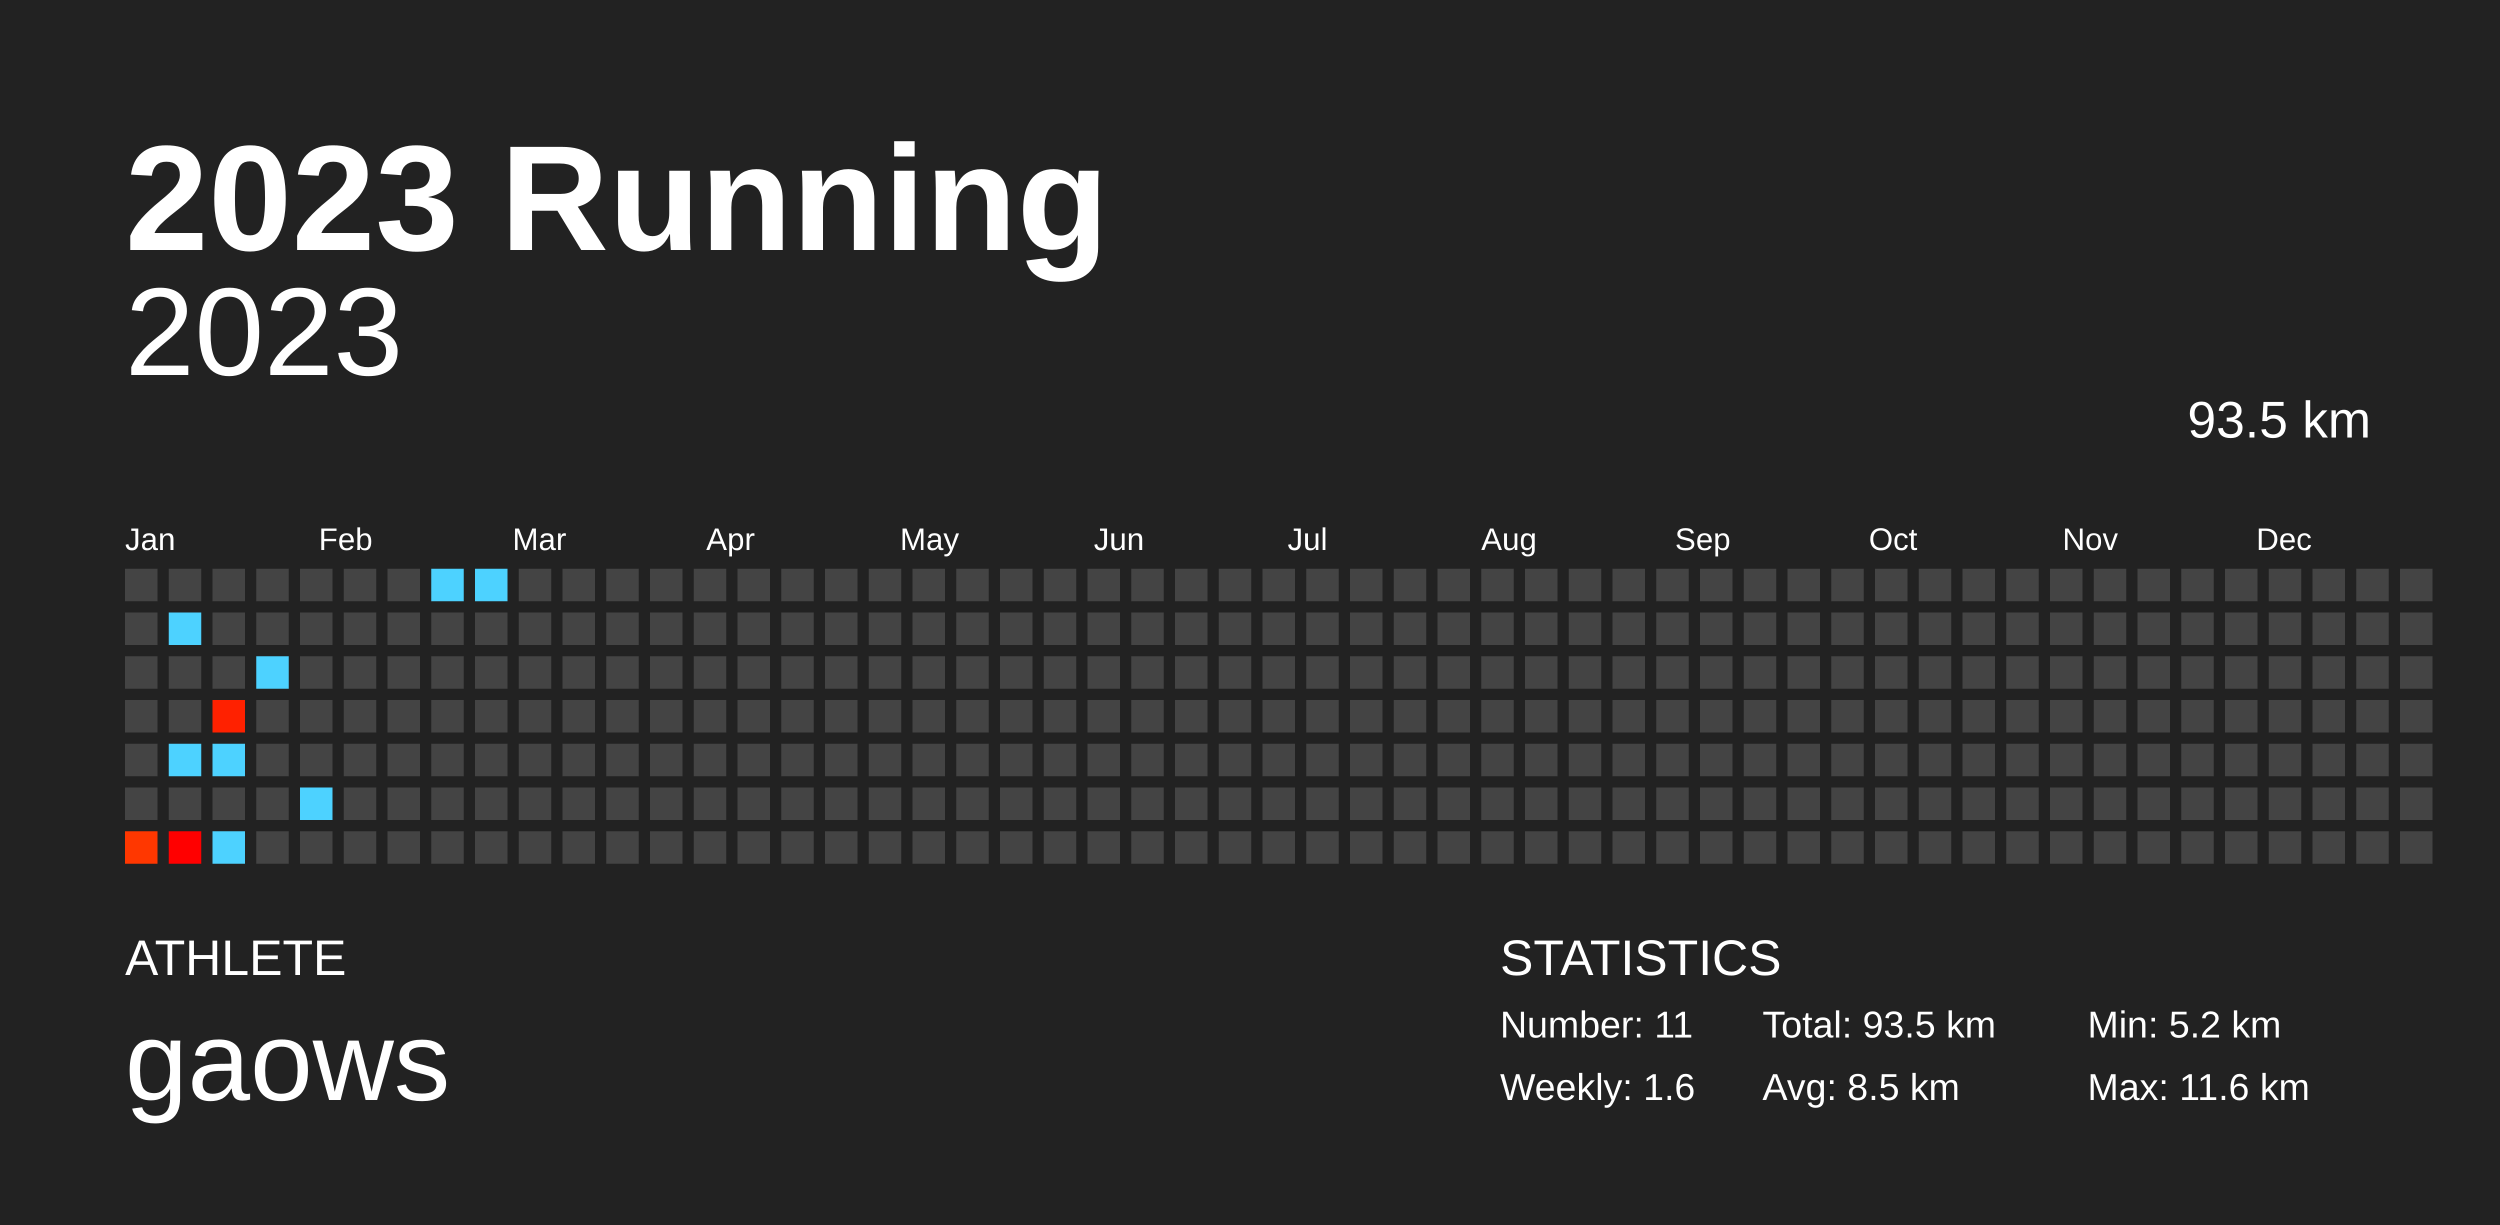
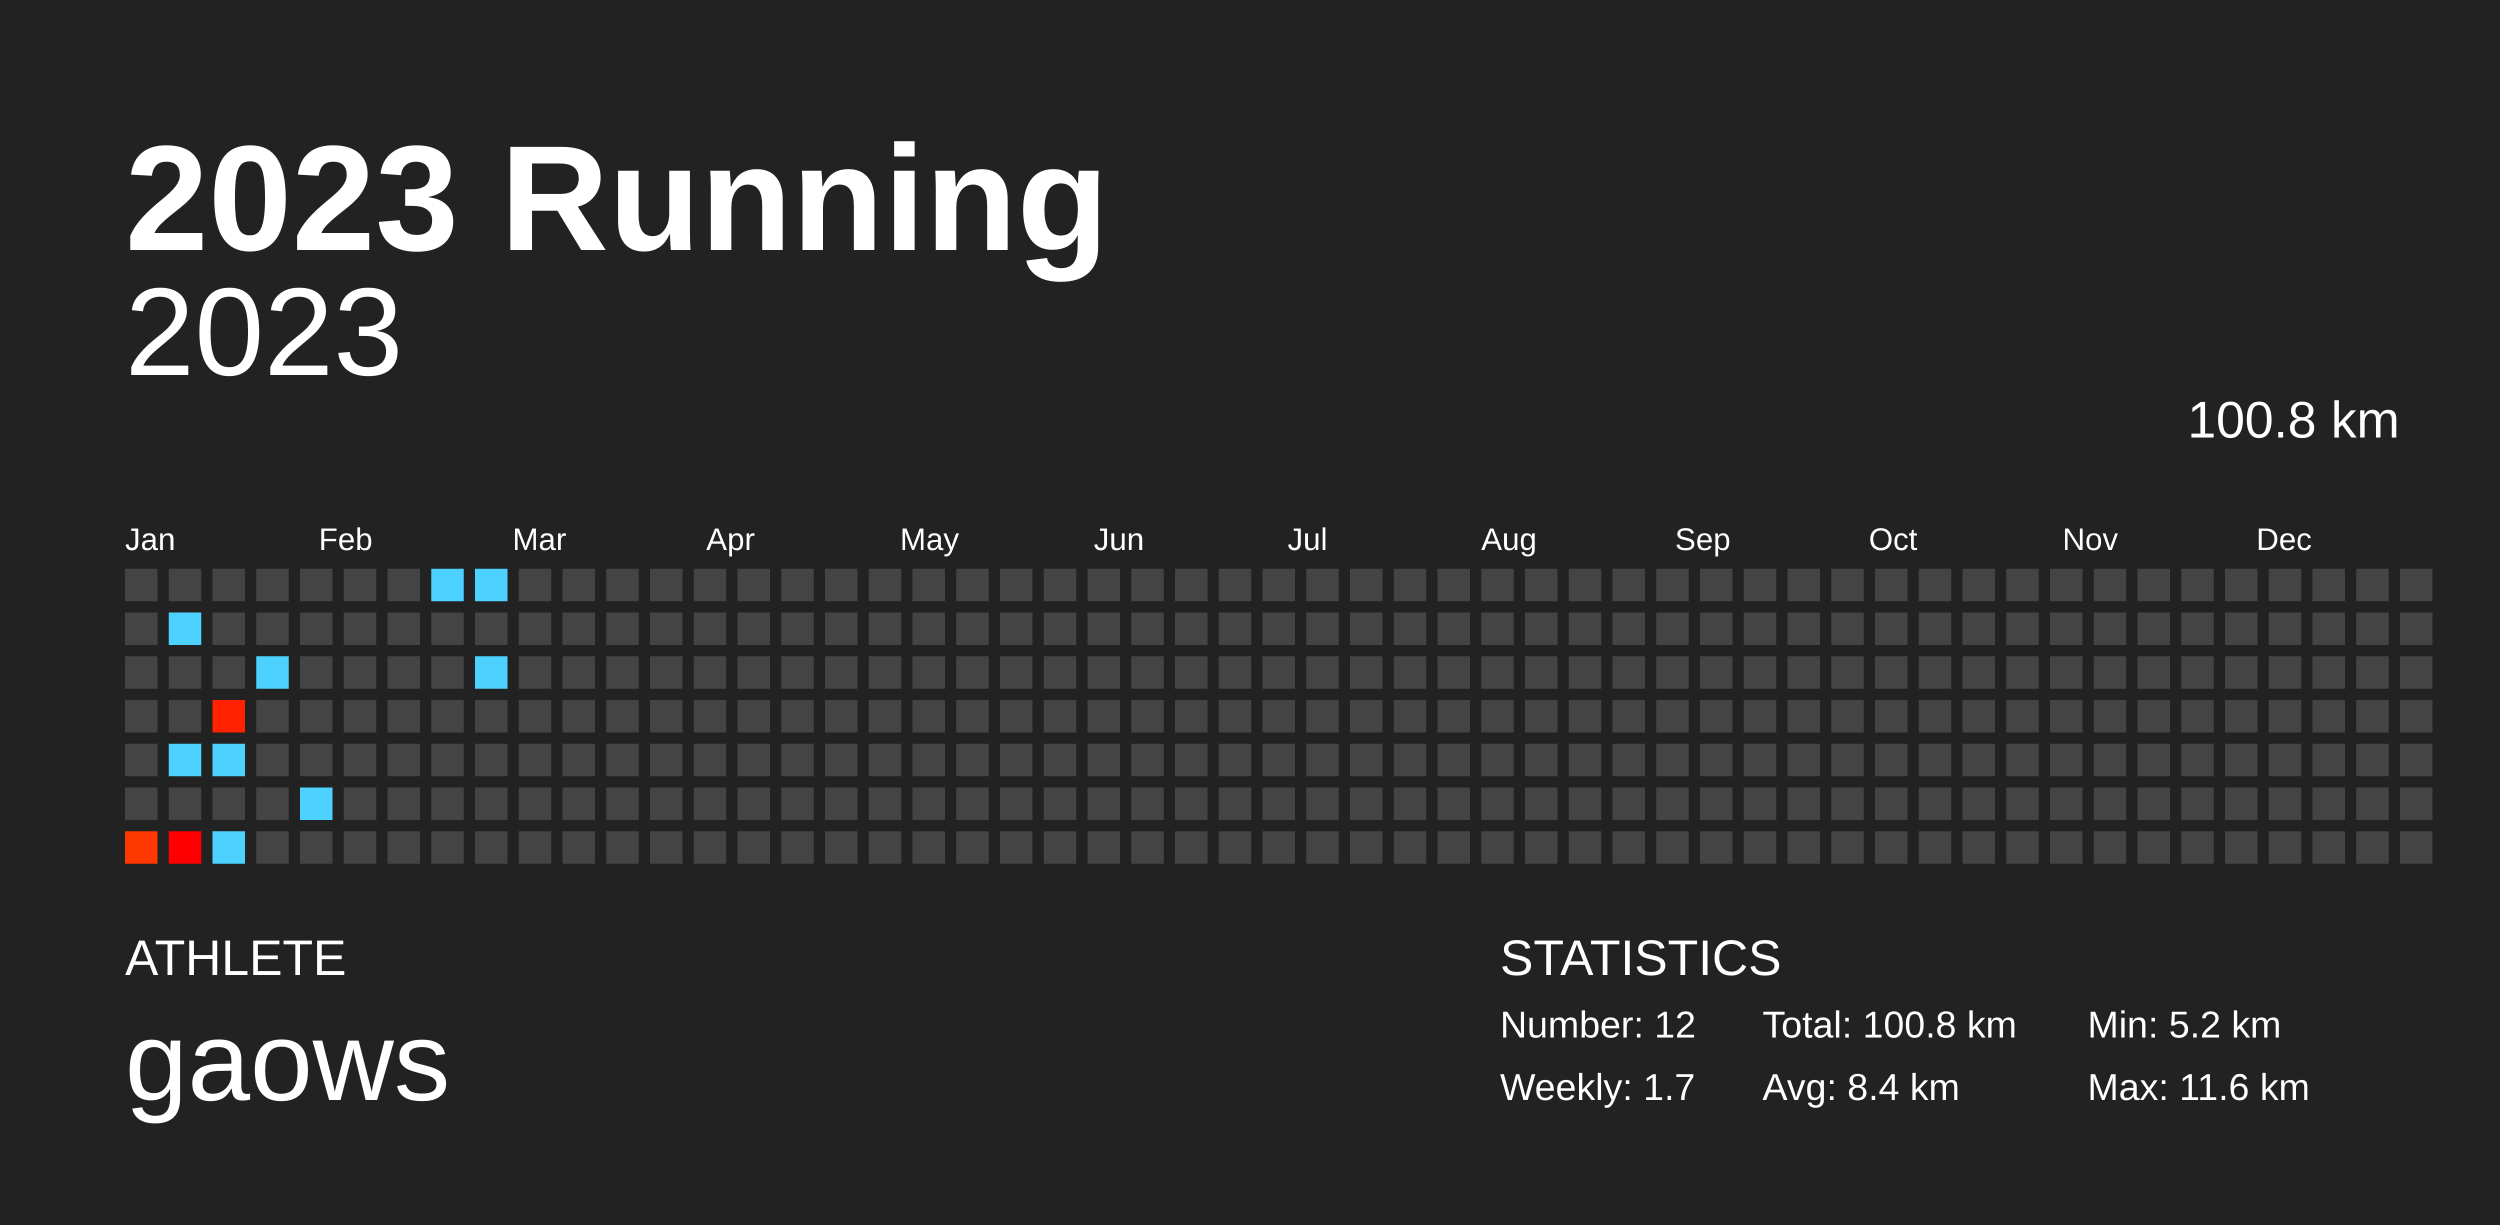
<svg xmlns="http://www.w3.org/2000/svg" baseProfile="full" height="98mm" version="1.1" viewBox="0,0,200,98" width="200mm">
  <defs />
  <rect fill="#222222" height="98" width="200" x="0" y="0" />
  <text fill="#FFFFFF" style="font-size:12px; font-family:Arial; font-weight:bold;" x="10" y="20">2023 Running</text>
  <text fill="#FFFFFF" style="font-size:4px; font-family:Arial" x="10" y="78">ATHLETE</text>
  <text fill="#FFFFFF" style="font-size:9px; font-family:Arial" x="10" y="88">gaows</text>
  <text fill="#FFFFFF" style="font-size:4px; font-family:Arial" x="120" y="78">STATISTICS</text>
-   <text fill="#FFFFFF" style="font-size:3px; font-family:Arial" x="120" y="83">Number: 11</text>
-   <text fill="#FFFFFF" style="font-size:3px; font-family:Arial" x="120" y="88">Weekly: 1.6</text>
-   <text fill="#FFFFFF" style="font-size:3px; font-family:Arial" x="141" y="83">Total: 93.5 km</text>
-   <text fill="#FFFFFF" style="font-size:3px; font-family:Arial" x="141" y="88">Avg: 8.5 km</text>
+   <text fill="#FFFFFF" style="font-size:3px; font-family:Arial" x="120" y="83">Number: 12</text>
+   <text fill="#FFFFFF" style="font-size:3px; font-family:Arial" x="120" y="88">Weekly: 1.7</text>
+   <text fill="#FFFFFF" style="font-size:3px; font-family:Arial" x="141" y="83">Total: 100.8 km</text>
+   <text fill="#FFFFFF" style="font-size:3px; font-family:Arial" x="141" y="88">Avg: 8.4 km</text>
  <text fill="#FFFFFF" style="font-size:3px; font-family:Arial" x="167" y="83">Min: 5.2 km</text>
  <text fill="#FFFFFF" style="font-size:3px; font-family:Arial" x="167" y="88">Max: 11.6 km</text>
  <text alignment-baseline="hanging" fill="#FFFFFF" style="font-size:10.0px; font-family:Arial;" x="10" y="30">2023</text>
-   <text alignment-baseline="hanging" fill="#FFFFFF" style="font-size:4.125px; font-family:Arial;" x="175" y="35">93.5 km</text>
+   <text alignment-baseline="hanging" fill="#FFFFFF" style="font-size:4.125px; font-family:Arial;" x="175" y="35">100.8 km</text>
  <text fill="#FFFFFF" style="font-size:2.5px; font-family:Arial" x="10.0" y="44">Jan</text>
  <text fill="#FFFFFF" style="font-size:2.5px; font-family:Arial" x="25.5" y="44">Feb</text>
  <text fill="#FFFFFF" style="font-size:2.5px; font-family:Arial" x="41.0" y="44">Mar</text>
  <text fill="#FFFFFF" style="font-size:2.5px; font-family:Arial" x="56.5" y="44">Apr</text>
  <text fill="#FFFFFF" style="font-size:2.5px; font-family:Arial" x="72.0" y="44">May</text>
  <text fill="#FFFFFF" style="font-size:2.5px; font-family:Arial" x="87.5" y="44">Jun</text>
  <text fill="#FFFFFF" style="font-size:2.5px; font-family:Arial" x="103.0" y="44">Jul</text>
  <text fill="#FFFFFF" style="font-size:2.5px; font-family:Arial" x="118.5" y="44">Aug</text>
  <text fill="#FFFFFF" style="font-size:2.5px; font-family:Arial" x="134.0" y="44">Sep</text>
  <text fill="#FFFFFF" style="font-size:2.5px; font-family:Arial" x="149.5" y="44">Oct</text>
  <text fill="#FFFFFF" style="font-size:2.5px; font-family:Arial" x="165.0" y="44">Nov</text>
  <text fill="#FFFFFF" style="font-size:2.5px; font-family:Arial" x="180.5" y="44">Dec</text>
  <rect fill="#444444" height="2.6" width="2.6" x="10.0" y="45.5" />
  <rect fill="#444444" height="2.6" width="2.6" x="10.0" y="49.0" />
  <rect fill="#444444" height="2.6" width="2.6" x="10.0" y="52.5" />
  <rect fill="#444444" height="2.6" width="2.6" x="10.0" y="56.0" />
  <rect fill="#444444" height="2.6" width="2.6" x="10.0" y="59.5" />
  <rect fill="#444444" height="2.6" width="2.6" x="10.0" y="63.0" />
  <rect fill="#ff3700" height="2.6" width="2.6" x="10.0" y="66.5" />
  <rect fill="#444444" height="2.6" width="2.6" x="13.5" y="45.5" />
  <rect fill="#4dd2ff" height="2.6" width="2.6" x="13.5" y="49.0" />
  <rect fill="#444444" height="2.6" width="2.6" x="13.5" y="52.5" />
  <rect fill="#444444" height="2.6" width="2.6" x="13.5" y="56.0" />
  <rect fill="#4dd2ff" height="2.6" width="2.6" x="13.5" y="59.5" />
  <rect fill="#444444" height="2.6" width="2.6" x="13.5" y="63.0" />
  <rect fill="#ff0000" height="2.6" width="2.6" x="13.5" y="66.5" />
  <rect fill="#444444" height="2.6" width="2.6" x="17.0" y="45.5" />
  <rect fill="#444444" height="2.6" width="2.6" x="17.0" y="49.0" />
  <rect fill="#444444" height="2.6" width="2.6" x="17.0" y="52.5" />
  <rect fill="#ff2100" height="2.6" width="2.6" x="17.0" y="56.0" />
  <rect fill="#4dd2ff" height="2.6" width="2.6" x="17.0" y="59.5" />
  <rect fill="#444444" height="2.6" width="2.6" x="17.0" y="63.0" />
  <rect fill="#4dd2ff" height="2.6" width="2.6" x="17.0" y="66.5" />
  <rect fill="#444444" height="2.6" width="2.6" x="20.5" y="45.5" />
  <rect fill="#444444" height="2.6" width="2.6" x="20.5" y="49.0" />
  <rect fill="#4dd2ff" height="2.6" width="2.6" x="20.5" y="52.5" />
  <rect fill="#444444" height="2.6" width="2.6" x="20.5" y="56.0" />
  <rect fill="#444444" height="2.6" width="2.6" x="20.5" y="59.5" />
  <rect fill="#444444" height="2.6" width="2.6" x="20.5" y="63.0" />
  <rect fill="#444444" height="2.6" width="2.6" x="20.5" y="66.5" />
  <rect fill="#444444" height="2.6" width="2.6" x="24.0" y="45.5" />
  <rect fill="#444444" height="2.6" width="2.6" x="24.0" y="49.0" />
  <rect fill="#444444" height="2.6" width="2.6" x="24.0" y="52.5" />
  <rect fill="#444444" height="2.6" width="2.6" x="24.0" y="56.0" />
  <rect fill="#444444" height="2.6" width="2.6" x="24.0" y="59.5" />
  <rect fill="#4dd2ff" height="2.6" width="2.6" x="24.0" y="63.0" />
  <rect fill="#444444" height="2.6" width="2.6" x="24.0" y="66.5" />
  <rect fill="#444444" height="2.6" width="2.6" x="27.5" y="45.5" />
  <rect fill="#444444" height="2.6" width="2.6" x="27.5" y="49.0" />
  <rect fill="#444444" height="2.6" width="2.6" x="27.5" y="52.5" />
  <rect fill="#444444" height="2.6" width="2.6" x="27.5" y="56.0" />
  <rect fill="#444444" height="2.6" width="2.6" x="27.5" y="59.5" />
  <rect fill="#444444" height="2.6" width="2.6" x="27.5" y="63.0" />
  <rect fill="#444444" height="2.6" width="2.6" x="27.5" y="66.5" />
  <rect fill="#444444" height="2.6" width="2.6" x="31.0" y="45.5" />
  <rect fill="#444444" height="2.6" width="2.6" x="31.0" y="49.0" />
  <rect fill="#444444" height="2.6" width="2.6" x="31.0" y="52.5" />
  <rect fill="#444444" height="2.6" width="2.6" x="31.0" y="56.0" />
  <rect fill="#444444" height="2.6" width="2.6" x="31.0" y="59.5" />
  <rect fill="#444444" height="2.6" width="2.6" x="31.0" y="63.0" />
  <rect fill="#444444" height="2.6" width="2.6" x="31.0" y="66.5" />
  <rect fill="#4dd2ff" height="2.6" width="2.6" x="34.5" y="45.5" />
  <rect fill="#444444" height="2.6" width="2.6" x="34.5" y="49.0" />
  <rect fill="#444444" height="2.6" width="2.6" x="34.5" y="52.5" />
  <rect fill="#444444" height="2.6" width="2.6" x="34.5" y="56.0" />
  <rect fill="#444444" height="2.6" width="2.6" x="34.5" y="59.5" />
  <rect fill="#444444" height="2.6" width="2.6" x="34.5" y="63.0" />
  <rect fill="#444444" height="2.6" width="2.6" x="34.5" y="66.5" />
  <rect fill="#4dd2ff" height="2.6" width="2.6" x="38.0" y="45.5" />
  <rect fill="#444444" height="2.6" width="2.6" x="38.0" y="49.0" />
-   <rect fill="#444444" height="2.6" width="2.6" x="38.0" y="52.5" />
+   <rect fill="#4dd2ff" height="2.6" width="2.6" x="38.0" y="52.5" />
  <rect fill="#444444" height="2.6" width="2.6" x="38.0" y="56.0" />
  <rect fill="#444444" height="2.6" width="2.6" x="38.0" y="59.5" />
  <rect fill="#444444" height="2.6" width="2.6" x="38.0" y="63.0" />
  <rect fill="#444444" height="2.6" width="2.6" x="38.0" y="66.5" />
  <rect fill="#444444" height="2.6" width="2.6" x="41.5" y="45.5" />
  <rect fill="#444444" height="2.6" width="2.6" x="41.5" y="49.0" />
  <rect fill="#444444" height="2.6" width="2.6" x="41.5" y="52.5" />
  <rect fill="#444444" height="2.6" width="2.6" x="41.5" y="56.0" />
  <rect fill="#444444" height="2.6" width="2.6" x="41.5" y="59.5" />
  <rect fill="#444444" height="2.6" width="2.6" x="41.5" y="63.0" />
  <rect fill="#444444" height="2.6" width="2.6" x="41.5" y="66.5" />
  <rect fill="#444444" height="2.6" width="2.6" x="45.0" y="45.5" />
  <rect fill="#444444" height="2.6" width="2.6" x="45.0" y="49.0" />
  <rect fill="#444444" height="2.6" width="2.6" x="45.0" y="52.5" />
  <rect fill="#444444" height="2.6" width="2.6" x="45.0" y="56.0" />
  <rect fill="#444444" height="2.6" width="2.6" x="45.0" y="59.5" />
  <rect fill="#444444" height="2.6" width="2.6" x="45.0" y="63.0" />
  <rect fill="#444444" height="2.6" width="2.6" x="45.0" y="66.5" />
  <rect fill="#444444" height="2.6" width="2.6" x="48.5" y="45.5" />
  <rect fill="#444444" height="2.6" width="2.6" x="48.5" y="49.0" />
  <rect fill="#444444" height="2.6" width="2.6" x="48.5" y="52.5" />
  <rect fill="#444444" height="2.6" width="2.6" x="48.5" y="56.0" />
  <rect fill="#444444" height="2.6" width="2.6" x="48.5" y="59.5" />
  <rect fill="#444444" height="2.6" width="2.6" x="48.5" y="63.0" />
  <rect fill="#444444" height="2.6" width="2.6" x="48.5" y="66.5" />
  <rect fill="#444444" height="2.6" width="2.6" x="52.0" y="45.5" />
  <rect fill="#444444" height="2.6" width="2.6" x="52.0" y="49.0" />
  <rect fill="#444444" height="2.6" width="2.6" x="52.0" y="52.5" />
  <rect fill="#444444" height="2.6" width="2.6" x="52.0" y="56.0" />
  <rect fill="#444444" height="2.6" width="2.6" x="52.0" y="59.5" />
  <rect fill="#444444" height="2.6" width="2.6" x="52.0" y="63.0" />
  <rect fill="#444444" height="2.6" width="2.6" x="52.0" y="66.5" />
  <rect fill="#444444" height="2.6" width="2.6" x="55.5" y="45.5" />
  <rect fill="#444444" height="2.6" width="2.6" x="55.5" y="49.0" />
  <rect fill="#444444" height="2.6" width="2.6" x="55.5" y="52.5" />
  <rect fill="#444444" height="2.6" width="2.6" x="55.5" y="56.0" />
  <rect fill="#444444" height="2.6" width="2.6" x="55.5" y="59.5" />
  <rect fill="#444444" height="2.6" width="2.6" x="55.5" y="63.0" />
  <rect fill="#444444" height="2.6" width="2.6" x="55.5" y="66.5" />
  <rect fill="#444444" height="2.6" width="2.6" x="59.0" y="45.5" />
  <rect fill="#444444" height="2.6" width="2.6" x="59.0" y="49.0" />
  <rect fill="#444444" height="2.6" width="2.6" x="59.0" y="52.5" />
  <rect fill="#444444" height="2.6" width="2.6" x="59.0" y="56.0" />
  <rect fill="#444444" height="2.6" width="2.6" x="59.0" y="59.5" />
  <rect fill="#444444" height="2.6" width="2.6" x="59.0" y="63.0" />
  <rect fill="#444444" height="2.6" width="2.6" x="59.0" y="66.5" />
  <rect fill="#444444" height="2.6" width="2.6" x="62.5" y="45.5" />
  <rect fill="#444444" height="2.6" width="2.6" x="62.5" y="49.0" />
  <rect fill="#444444" height="2.6" width="2.6" x="62.5" y="52.5" />
  <rect fill="#444444" height="2.6" width="2.6" x="62.5" y="56.0" />
  <rect fill="#444444" height="2.6" width="2.6" x="62.5" y="59.5" />
  <rect fill="#444444" height="2.6" width="2.6" x="62.5" y="63.0" />
  <rect fill="#444444" height="2.6" width="2.6" x="62.5" y="66.5" />
  <rect fill="#444444" height="2.6" width="2.6" x="66.0" y="45.5" />
  <rect fill="#444444" height="2.6" width="2.6" x="66.0" y="49.0" />
  <rect fill="#444444" height="2.6" width="2.6" x="66.0" y="52.5" />
  <rect fill="#444444" height="2.6" width="2.6" x="66.0" y="56.0" />
  <rect fill="#444444" height="2.6" width="2.6" x="66.0" y="59.5" />
  <rect fill="#444444" height="2.6" width="2.6" x="66.0" y="63.0" />
  <rect fill="#444444" height="2.6" width="2.6" x="66.0" y="66.5" />
  <rect fill="#444444" height="2.6" width="2.6" x="69.5" y="45.5" />
  <rect fill="#444444" height="2.6" width="2.6" x="69.5" y="49.0" />
  <rect fill="#444444" height="2.6" width="2.6" x="69.5" y="52.5" />
  <rect fill="#444444" height="2.6" width="2.6" x="69.5" y="56.0" />
  <rect fill="#444444" height="2.6" width="2.6" x="69.5" y="59.5" />
  <rect fill="#444444" height="2.6" width="2.6" x="69.5" y="63.0" />
  <rect fill="#444444" height="2.6" width="2.6" x="69.5" y="66.5" />
  <rect fill="#444444" height="2.6" width="2.6" x="73.0" y="45.5" />
  <rect fill="#444444" height="2.6" width="2.6" x="73.0" y="49.0" />
  <rect fill="#444444" height="2.6" width="2.6" x="73.0" y="52.5" />
  <rect fill="#444444" height="2.6" width="2.6" x="73.0" y="56.0" />
  <rect fill="#444444" height="2.6" width="2.6" x="73.0" y="59.5" />
  <rect fill="#444444" height="2.6" width="2.6" x="73.0" y="63.0" />
  <rect fill="#444444" height="2.6" width="2.6" x="73.0" y="66.5" />
  <rect fill="#444444" height="2.6" width="2.6" x="76.5" y="45.5" />
  <rect fill="#444444" height="2.6" width="2.6" x="76.5" y="49.0" />
  <rect fill="#444444" height="2.6" width="2.6" x="76.5" y="52.5" />
  <rect fill="#444444" height="2.6" width="2.6" x="76.5" y="56.0" />
  <rect fill="#444444" height="2.6" width="2.6" x="76.5" y="59.5" />
  <rect fill="#444444" height="2.6" width="2.6" x="76.5" y="63.0" />
  <rect fill="#444444" height="2.6" width="2.6" x="76.5" y="66.5" />
  <rect fill="#444444" height="2.6" width="2.6" x="80.0" y="45.5" />
  <rect fill="#444444" height="2.6" width="2.6" x="80.0" y="49.0" />
  <rect fill="#444444" height="2.6" width="2.6" x="80.0" y="52.5" />
  <rect fill="#444444" height="2.6" width="2.6" x="80.0" y="56.0" />
  <rect fill="#444444" height="2.6" width="2.6" x="80.0" y="59.5" />
  <rect fill="#444444" height="2.6" width="2.6" x="80.0" y="63.0" />
  <rect fill="#444444" height="2.6" width="2.6" x="80.0" y="66.5" />
  <rect fill="#444444" height="2.6" width="2.6" x="83.5" y="45.5" />
  <rect fill="#444444" height="2.6" width="2.6" x="83.5" y="49.0" />
  <rect fill="#444444" height="2.6" width="2.6" x="83.5" y="52.5" />
  <rect fill="#444444" height="2.6" width="2.6" x="83.5" y="56.0" />
  <rect fill="#444444" height="2.6" width="2.6" x="83.5" y="59.5" />
  <rect fill="#444444" height="2.6" width="2.6" x="83.5" y="63.0" />
  <rect fill="#444444" height="2.6" width="2.6" x="83.5" y="66.5" />
  <rect fill="#444444" height="2.6" width="2.6" x="87.0" y="45.5" />
  <rect fill="#444444" height="2.6" width="2.6" x="87.0" y="49.0" />
  <rect fill="#444444" height="2.6" width="2.6" x="87.0" y="52.5" />
  <rect fill="#444444" height="2.6" width="2.6" x="87.0" y="56.0" />
  <rect fill="#444444" height="2.6" width="2.6" x="87.0" y="59.5" />
  <rect fill="#444444" height="2.6" width="2.6" x="87.0" y="63.0" />
  <rect fill="#444444" height="2.6" width="2.6" x="87.0" y="66.5" />
  <rect fill="#444444" height="2.6" width="2.6" x="90.5" y="45.5" />
  <rect fill="#444444" height="2.6" width="2.6" x="90.5" y="49.0" />
  <rect fill="#444444" height="2.6" width="2.6" x="90.5" y="52.5" />
  <rect fill="#444444" height="2.6" width="2.6" x="90.5" y="56.0" />
  <rect fill="#444444" height="2.6" width="2.6" x="90.5" y="59.5" />
  <rect fill="#444444" height="2.6" width="2.6" x="90.5" y="63.0" />
  <rect fill="#444444" height="2.6" width="2.6" x="90.5" y="66.5" />
  <rect fill="#444444" height="2.6" width="2.6" x="94.0" y="45.5" />
  <rect fill="#444444" height="2.6" width="2.6" x="94.0" y="49.0" />
  <rect fill="#444444" height="2.6" width="2.6" x="94.0" y="52.5" />
  <rect fill="#444444" height="2.6" width="2.6" x="94.0" y="56.0" />
  <rect fill="#444444" height="2.6" width="2.6" x="94.0" y="59.5" />
  <rect fill="#444444" height="2.6" width="2.6" x="94.0" y="63.0" />
  <rect fill="#444444" height="2.6" width="2.6" x="94.0" y="66.5" />
  <rect fill="#444444" height="2.6" width="2.6" x="97.5" y="45.5" />
  <rect fill="#444444" height="2.6" width="2.6" x="97.5" y="49.0" />
  <rect fill="#444444" height="2.6" width="2.6" x="97.5" y="52.5" />
  <rect fill="#444444" height="2.6" width="2.6" x="97.5" y="56.0" />
  <rect fill="#444444" height="2.6" width="2.6" x="97.5" y="59.5" />
  <rect fill="#444444" height="2.6" width="2.6" x="97.5" y="63.0" />
  <rect fill="#444444" height="2.6" width="2.6" x="97.5" y="66.5" />
  <rect fill="#444444" height="2.6" width="2.6" x="101.0" y="45.5" />
  <rect fill="#444444" height="2.6" width="2.6" x="101.0" y="49.0" />
  <rect fill="#444444" height="2.6" width="2.6" x="101.0" y="52.5" />
  <rect fill="#444444" height="2.6" width="2.6" x="101.0" y="56.0" />
  <rect fill="#444444" height="2.6" width="2.6" x="101.0" y="59.5" />
  <rect fill="#444444" height="2.6" width="2.6" x="101.0" y="63.0" />
  <rect fill="#444444" height="2.6" width="2.6" x="101.0" y="66.5" />
  <rect fill="#444444" height="2.6" width="2.6" x="104.5" y="45.5" />
  <rect fill="#444444" height="2.6" width="2.6" x="104.5" y="49.0" />
  <rect fill="#444444" height="2.6" width="2.6" x="104.5" y="52.5" />
  <rect fill="#444444" height="2.6" width="2.6" x="104.5" y="56.0" />
  <rect fill="#444444" height="2.6" width="2.6" x="104.5" y="59.5" />
  <rect fill="#444444" height="2.6" width="2.6" x="104.5" y="63.0" />
  <rect fill="#444444" height="2.6" width="2.6" x="104.5" y="66.5" />
  <rect fill="#444444" height="2.6" width="2.6" x="108.0" y="45.5" />
  <rect fill="#444444" height="2.6" width="2.6" x="108.0" y="49.0" />
  <rect fill="#444444" height="2.6" width="2.6" x="108.0" y="52.5" />
  <rect fill="#444444" height="2.6" width="2.6" x="108.0" y="56.0" />
  <rect fill="#444444" height="2.6" width="2.6" x="108.0" y="59.5" />
  <rect fill="#444444" height="2.6" width="2.6" x="108.0" y="63.0" />
  <rect fill="#444444" height="2.6" width="2.6" x="108.0" y="66.5" />
  <rect fill="#444444" height="2.6" width="2.6" x="111.5" y="45.5" />
  <rect fill="#444444" height="2.6" width="2.6" x="111.5" y="49.0" />
  <rect fill="#444444" height="2.6" width="2.6" x="111.5" y="52.5" />
  <rect fill="#444444" height="2.6" width="2.6" x="111.5" y="56.0" />
  <rect fill="#444444" height="2.6" width="2.6" x="111.5" y="59.5" />
  <rect fill="#444444" height="2.6" width="2.6" x="111.5" y="63.0" />
  <rect fill="#444444" height="2.6" width="2.6" x="111.5" y="66.5" />
  <rect fill="#444444" height="2.6" width="2.6" x="115.0" y="45.5" />
  <rect fill="#444444" height="2.6" width="2.6" x="115.0" y="49.0" />
  <rect fill="#444444" height="2.6" width="2.6" x="115.0" y="52.5" />
  <rect fill="#444444" height="2.6" width="2.6" x="115.0" y="56.0" />
  <rect fill="#444444" height="2.6" width="2.6" x="115.0" y="59.5" />
  <rect fill="#444444" height="2.6" width="2.6" x="115.0" y="63.0" />
  <rect fill="#444444" height="2.6" width="2.6" x="115.0" y="66.5" />
  <rect fill="#444444" height="2.6" width="2.6" x="118.5" y="45.5" />
  <rect fill="#444444" height="2.6" width="2.6" x="118.5" y="49.0" />
  <rect fill="#444444" height="2.6" width="2.6" x="118.5" y="52.5" />
  <rect fill="#444444" height="2.6" width="2.6" x="118.5" y="56.0" />
  <rect fill="#444444" height="2.6" width="2.6" x="118.5" y="59.5" />
  <rect fill="#444444" height="2.6" width="2.6" x="118.5" y="63.0" />
  <rect fill="#444444" height="2.6" width="2.6" x="118.5" y="66.5" />
  <rect fill="#444444" height="2.6" width="2.6" x="122.0" y="45.5" />
  <rect fill="#444444" height="2.6" width="2.6" x="122.0" y="49.0" />
  <rect fill="#444444" height="2.6" width="2.6" x="122.0" y="52.5" />
  <rect fill="#444444" height="2.6" width="2.6" x="122.0" y="56.0" />
  <rect fill="#444444" height="2.6" width="2.6" x="122.0" y="59.5" />
  <rect fill="#444444" height="2.6" width="2.6" x="122.0" y="63.0" />
  <rect fill="#444444" height="2.6" width="2.6" x="122.0" y="66.5" />
  <rect fill="#444444" height="2.6" width="2.6" x="125.5" y="45.5" />
  <rect fill="#444444" height="2.6" width="2.6" x="125.5" y="49.0" />
  <rect fill="#444444" height="2.6" width="2.6" x="125.5" y="52.5" />
  <rect fill="#444444" height="2.6" width="2.6" x="125.5" y="56.0" />
  <rect fill="#444444" height="2.6" width="2.6" x="125.5" y="59.5" />
  <rect fill="#444444" height="2.6" width="2.6" x="125.5" y="63.0" />
  <rect fill="#444444" height="2.6" width="2.6" x="125.5" y="66.5" />
  <rect fill="#444444" height="2.6" width="2.6" x="129.0" y="45.5" />
  <rect fill="#444444" height="2.6" width="2.6" x="129.0" y="49.0" />
  <rect fill="#444444" height="2.6" width="2.6" x="129.0" y="52.5" />
  <rect fill="#444444" height="2.6" width="2.6" x="129.0" y="56.0" />
  <rect fill="#444444" height="2.6" width="2.6" x="129.0" y="59.5" />
  <rect fill="#444444" height="2.6" width="2.6" x="129.0" y="63.0" />
  <rect fill="#444444" height="2.6" width="2.6" x="129.0" y="66.5" />
  <rect fill="#444444" height="2.6" width="2.6" x="132.5" y="45.5" />
  <rect fill="#444444" height="2.6" width="2.6" x="132.5" y="49.0" />
  <rect fill="#444444" height="2.6" width="2.6" x="132.5" y="52.5" />
  <rect fill="#444444" height="2.6" width="2.6" x="132.5" y="56.0" />
  <rect fill="#444444" height="2.6" width="2.6" x="132.5" y="59.5" />
  <rect fill="#444444" height="2.6" width="2.6" x="132.5" y="63.0" />
  <rect fill="#444444" height="2.6" width="2.6" x="132.5" y="66.5" />
  <rect fill="#444444" height="2.6" width="2.6" x="136.0" y="45.5" />
  <rect fill="#444444" height="2.6" width="2.6" x="136.0" y="49.0" />
  <rect fill="#444444" height="2.6" width="2.6" x="136.0" y="52.5" />
  <rect fill="#444444" height="2.6" width="2.6" x="136.0" y="56.0" />
  <rect fill="#444444" height="2.6" width="2.6" x="136.0" y="59.5" />
  <rect fill="#444444" height="2.6" width="2.6" x="136.0" y="63.0" />
  <rect fill="#444444" height="2.6" width="2.6" x="136.0" y="66.5" />
  <rect fill="#444444" height="2.6" width="2.6" x="139.5" y="45.5" />
  <rect fill="#444444" height="2.6" width="2.6" x="139.5" y="49.0" />
  <rect fill="#444444" height="2.6" width="2.6" x="139.5" y="52.5" />
  <rect fill="#444444" height="2.6" width="2.6" x="139.5" y="56.0" />
  <rect fill="#444444" height="2.6" width="2.6" x="139.5" y="59.5" />
  <rect fill="#444444" height="2.6" width="2.6" x="139.5" y="63.0" />
  <rect fill="#444444" height="2.6" width="2.6" x="139.5" y="66.5" />
  <rect fill="#444444" height="2.6" width="2.6" x="143.0" y="45.5" />
  <rect fill="#444444" height="2.6" width="2.6" x="143.0" y="49.0" />
  <rect fill="#444444" height="2.6" width="2.6" x="143.0" y="52.5" />
  <rect fill="#444444" height="2.6" width="2.6" x="143.0" y="56.0" />
  <rect fill="#444444" height="2.6" width="2.6" x="143.0" y="59.5" />
  <rect fill="#444444" height="2.6" width="2.6" x="143.0" y="63.0" />
  <rect fill="#444444" height="2.6" width="2.6" x="143.0" y="66.5" />
  <rect fill="#444444" height="2.6" width="2.6" x="146.5" y="45.5" />
  <rect fill="#444444" height="2.6" width="2.6" x="146.5" y="49.0" />
  <rect fill="#444444" height="2.6" width="2.6" x="146.5" y="52.5" />
  <rect fill="#444444" height="2.6" width="2.6" x="146.5" y="56.0" />
  <rect fill="#444444" height="2.6" width="2.6" x="146.5" y="59.5" />
  <rect fill="#444444" height="2.6" width="2.6" x="146.5" y="63.0" />
  <rect fill="#444444" height="2.6" width="2.6" x="146.5" y="66.5" />
  <rect fill="#444444" height="2.6" width="2.6" x="150.0" y="45.5" />
  <rect fill="#444444" height="2.6" width="2.6" x="150.0" y="49.0" />
  <rect fill="#444444" height="2.6" width="2.6" x="150.0" y="52.5" />
  <rect fill="#444444" height="2.6" width="2.6" x="150.0" y="56.0" />
  <rect fill="#444444" height="2.6" width="2.6" x="150.0" y="59.5" />
  <rect fill="#444444" height="2.6" width="2.6" x="150.0" y="63.0" />
  <rect fill="#444444" height="2.6" width="2.6" x="150.0" y="66.5" />
  <rect fill="#444444" height="2.6" width="2.6" x="153.5" y="45.5" />
  <rect fill="#444444" height="2.6" width="2.6" x="153.5" y="49.0" />
  <rect fill="#444444" height="2.6" width="2.6" x="153.5" y="52.5" />
  <rect fill="#444444" height="2.6" width="2.6" x="153.5" y="56.0" />
  <rect fill="#444444" height="2.6" width="2.6" x="153.5" y="59.5" />
  <rect fill="#444444" height="2.6" width="2.6" x="153.5" y="63.0" />
  <rect fill="#444444" height="2.6" width="2.6" x="153.5" y="66.5" />
  <rect fill="#444444" height="2.6" width="2.6" x="157.0" y="45.5" />
  <rect fill="#444444" height="2.6" width="2.6" x="157.0" y="49.0" />
  <rect fill="#444444" height="2.6" width="2.6" x="157.0" y="52.5" />
  <rect fill="#444444" height="2.6" width="2.6" x="157.0" y="56.0" />
  <rect fill="#444444" height="2.6" width="2.6" x="157.0" y="59.5" />
  <rect fill="#444444" height="2.6" width="2.6" x="157.0" y="63.0" />
  <rect fill="#444444" height="2.6" width="2.6" x="157.0" y="66.5" />
  <rect fill="#444444" height="2.6" width="2.6" x="160.5" y="45.5" />
  <rect fill="#444444" height="2.6" width="2.6" x="160.5" y="49.0" />
  <rect fill="#444444" height="2.6" width="2.6" x="160.5" y="52.5" />
  <rect fill="#444444" height="2.6" width="2.6" x="160.5" y="56.0" />
  <rect fill="#444444" height="2.6" width="2.6" x="160.5" y="59.5" />
  <rect fill="#444444" height="2.6" width="2.6" x="160.5" y="63.0" />
  <rect fill="#444444" height="2.6" width="2.6" x="160.5" y="66.5" />
  <rect fill="#444444" height="2.6" width="2.6" x="164.0" y="45.5" />
  <rect fill="#444444" height="2.6" width="2.6" x="164.0" y="49.0" />
  <rect fill="#444444" height="2.6" width="2.6" x="164.0" y="52.5" />
  <rect fill="#444444" height="2.6" width="2.6" x="164.0" y="56.0" />
  <rect fill="#444444" height="2.6" width="2.6" x="164.0" y="59.5" />
  <rect fill="#444444" height="2.6" width="2.6" x="164.0" y="63.0" />
  <rect fill="#444444" height="2.6" width="2.6" x="164.0" y="66.5" />
  <rect fill="#444444" height="2.6" width="2.6" x="167.5" y="45.5" />
  <rect fill="#444444" height="2.6" width="2.6" x="167.5" y="49.0" />
  <rect fill="#444444" height="2.6" width="2.6" x="167.5" y="52.5" />
  <rect fill="#444444" height="2.6" width="2.6" x="167.5" y="56.0" />
  <rect fill="#444444" height="2.6" width="2.6" x="167.5" y="59.5" />
  <rect fill="#444444" height="2.6" width="2.6" x="167.5" y="63.0" />
  <rect fill="#444444" height="2.6" width="2.6" x="167.5" y="66.5" />
  <rect fill="#444444" height="2.6" width="2.6" x="171.0" y="45.5" />
  <rect fill="#444444" height="2.6" width="2.6" x="171.0" y="49.0" />
  <rect fill="#444444" height="2.6" width="2.6" x="171.0" y="52.5" />
  <rect fill="#444444" height="2.6" width="2.6" x="171.0" y="56.0" />
  <rect fill="#444444" height="2.6" width="2.6" x="171.0" y="59.5" />
  <rect fill="#444444" height="2.6" width="2.6" x="171.0" y="63.0" />
  <rect fill="#444444" height="2.6" width="2.6" x="171.0" y="66.5" />
  <rect fill="#444444" height="2.6" width="2.6" x="174.5" y="45.5" />
  <rect fill="#444444" height="2.6" width="2.6" x="174.5" y="49.0" />
  <rect fill="#444444" height="2.6" width="2.6" x="174.5" y="52.5" />
  <rect fill="#444444" height="2.6" width="2.6" x="174.5" y="56.0" />
  <rect fill="#444444" height="2.6" width="2.6" x="174.5" y="59.5" />
  <rect fill="#444444" height="2.6" width="2.6" x="174.5" y="63.0" />
  <rect fill="#444444" height="2.6" width="2.6" x="174.5" y="66.5" />
  <rect fill="#444444" height="2.6" width="2.6" x="178.0" y="45.5" />
  <rect fill="#444444" height="2.6" width="2.6" x="178.0" y="49.0" />
  <rect fill="#444444" height="2.6" width="2.6" x="178.0" y="52.5" />
  <rect fill="#444444" height="2.6" width="2.6" x="178.0" y="56.0" />
  <rect fill="#444444" height="2.6" width="2.6" x="178.0" y="59.5" />
  <rect fill="#444444" height="2.6" width="2.6" x="178.0" y="63.0" />
  <rect fill="#444444" height="2.6" width="2.6" x="178.0" y="66.5" />
  <rect fill="#444444" height="2.6" width="2.6" x="181.5" y="45.5" />
  <rect fill="#444444" height="2.6" width="2.6" x="181.5" y="49.0" />
  <rect fill="#444444" height="2.6" width="2.6" x="181.5" y="52.5" />
  <rect fill="#444444" height="2.6" width="2.6" x="181.5" y="56.0" />
  <rect fill="#444444" height="2.6" width="2.6" x="181.5" y="59.5" />
  <rect fill="#444444" height="2.6" width="2.6" x="181.5" y="63.0" />
  <rect fill="#444444" height="2.6" width="2.6" x="181.5" y="66.5" />
  <rect fill="#444444" height="2.6" width="2.6" x="185.0" y="45.5" />
  <rect fill="#444444" height="2.6" width="2.6" x="185.0" y="49.0" />
  <rect fill="#444444" height="2.6" width="2.6" x="185.0" y="52.5" />
  <rect fill="#444444" height="2.6" width="2.6" x="185.0" y="56.0" />
  <rect fill="#444444" height="2.6" width="2.6" x="185.0" y="59.5" />
  <rect fill="#444444" height="2.6" width="2.6" x="185.0" y="63.0" />
  <rect fill="#444444" height="2.6" width="2.6" x="185.0" y="66.5" />
  <rect fill="#444444" height="2.6" width="2.6" x="188.5" y="45.5" />
  <rect fill="#444444" height="2.6" width="2.6" x="188.5" y="49.0" />
  <rect fill="#444444" height="2.6" width="2.6" x="188.5" y="52.5" />
  <rect fill="#444444" height="2.6" width="2.6" x="188.5" y="56.0" />
  <rect fill="#444444" height="2.6" width="2.6" x="188.5" y="59.5" />
  <rect fill="#444444" height="2.6" width="2.6" x="188.5" y="63.0" />
  <rect fill="#444444" height="2.6" width="2.6" x="188.5" y="66.5" />
  <rect fill="#444444" height="2.6" width="2.6" x="192.0" y="45.5" />
  <rect fill="#444444" height="2.6" width="2.6" x="192.0" y="49.0" />
  <rect fill="#444444" height="2.6" width="2.6" x="192.0" y="52.5" />
  <rect fill="#444444" height="2.6" width="2.6" x="192.0" y="56.0" />
  <rect fill="#444444" height="2.6" width="2.6" x="192.0" y="59.5" />
  <rect fill="#444444" height="2.6" width="2.6" x="192.0" y="63.0" />
  <rect fill="#444444" height="2.6" width="2.6" x="192.0" y="66.5" />
</svg>
